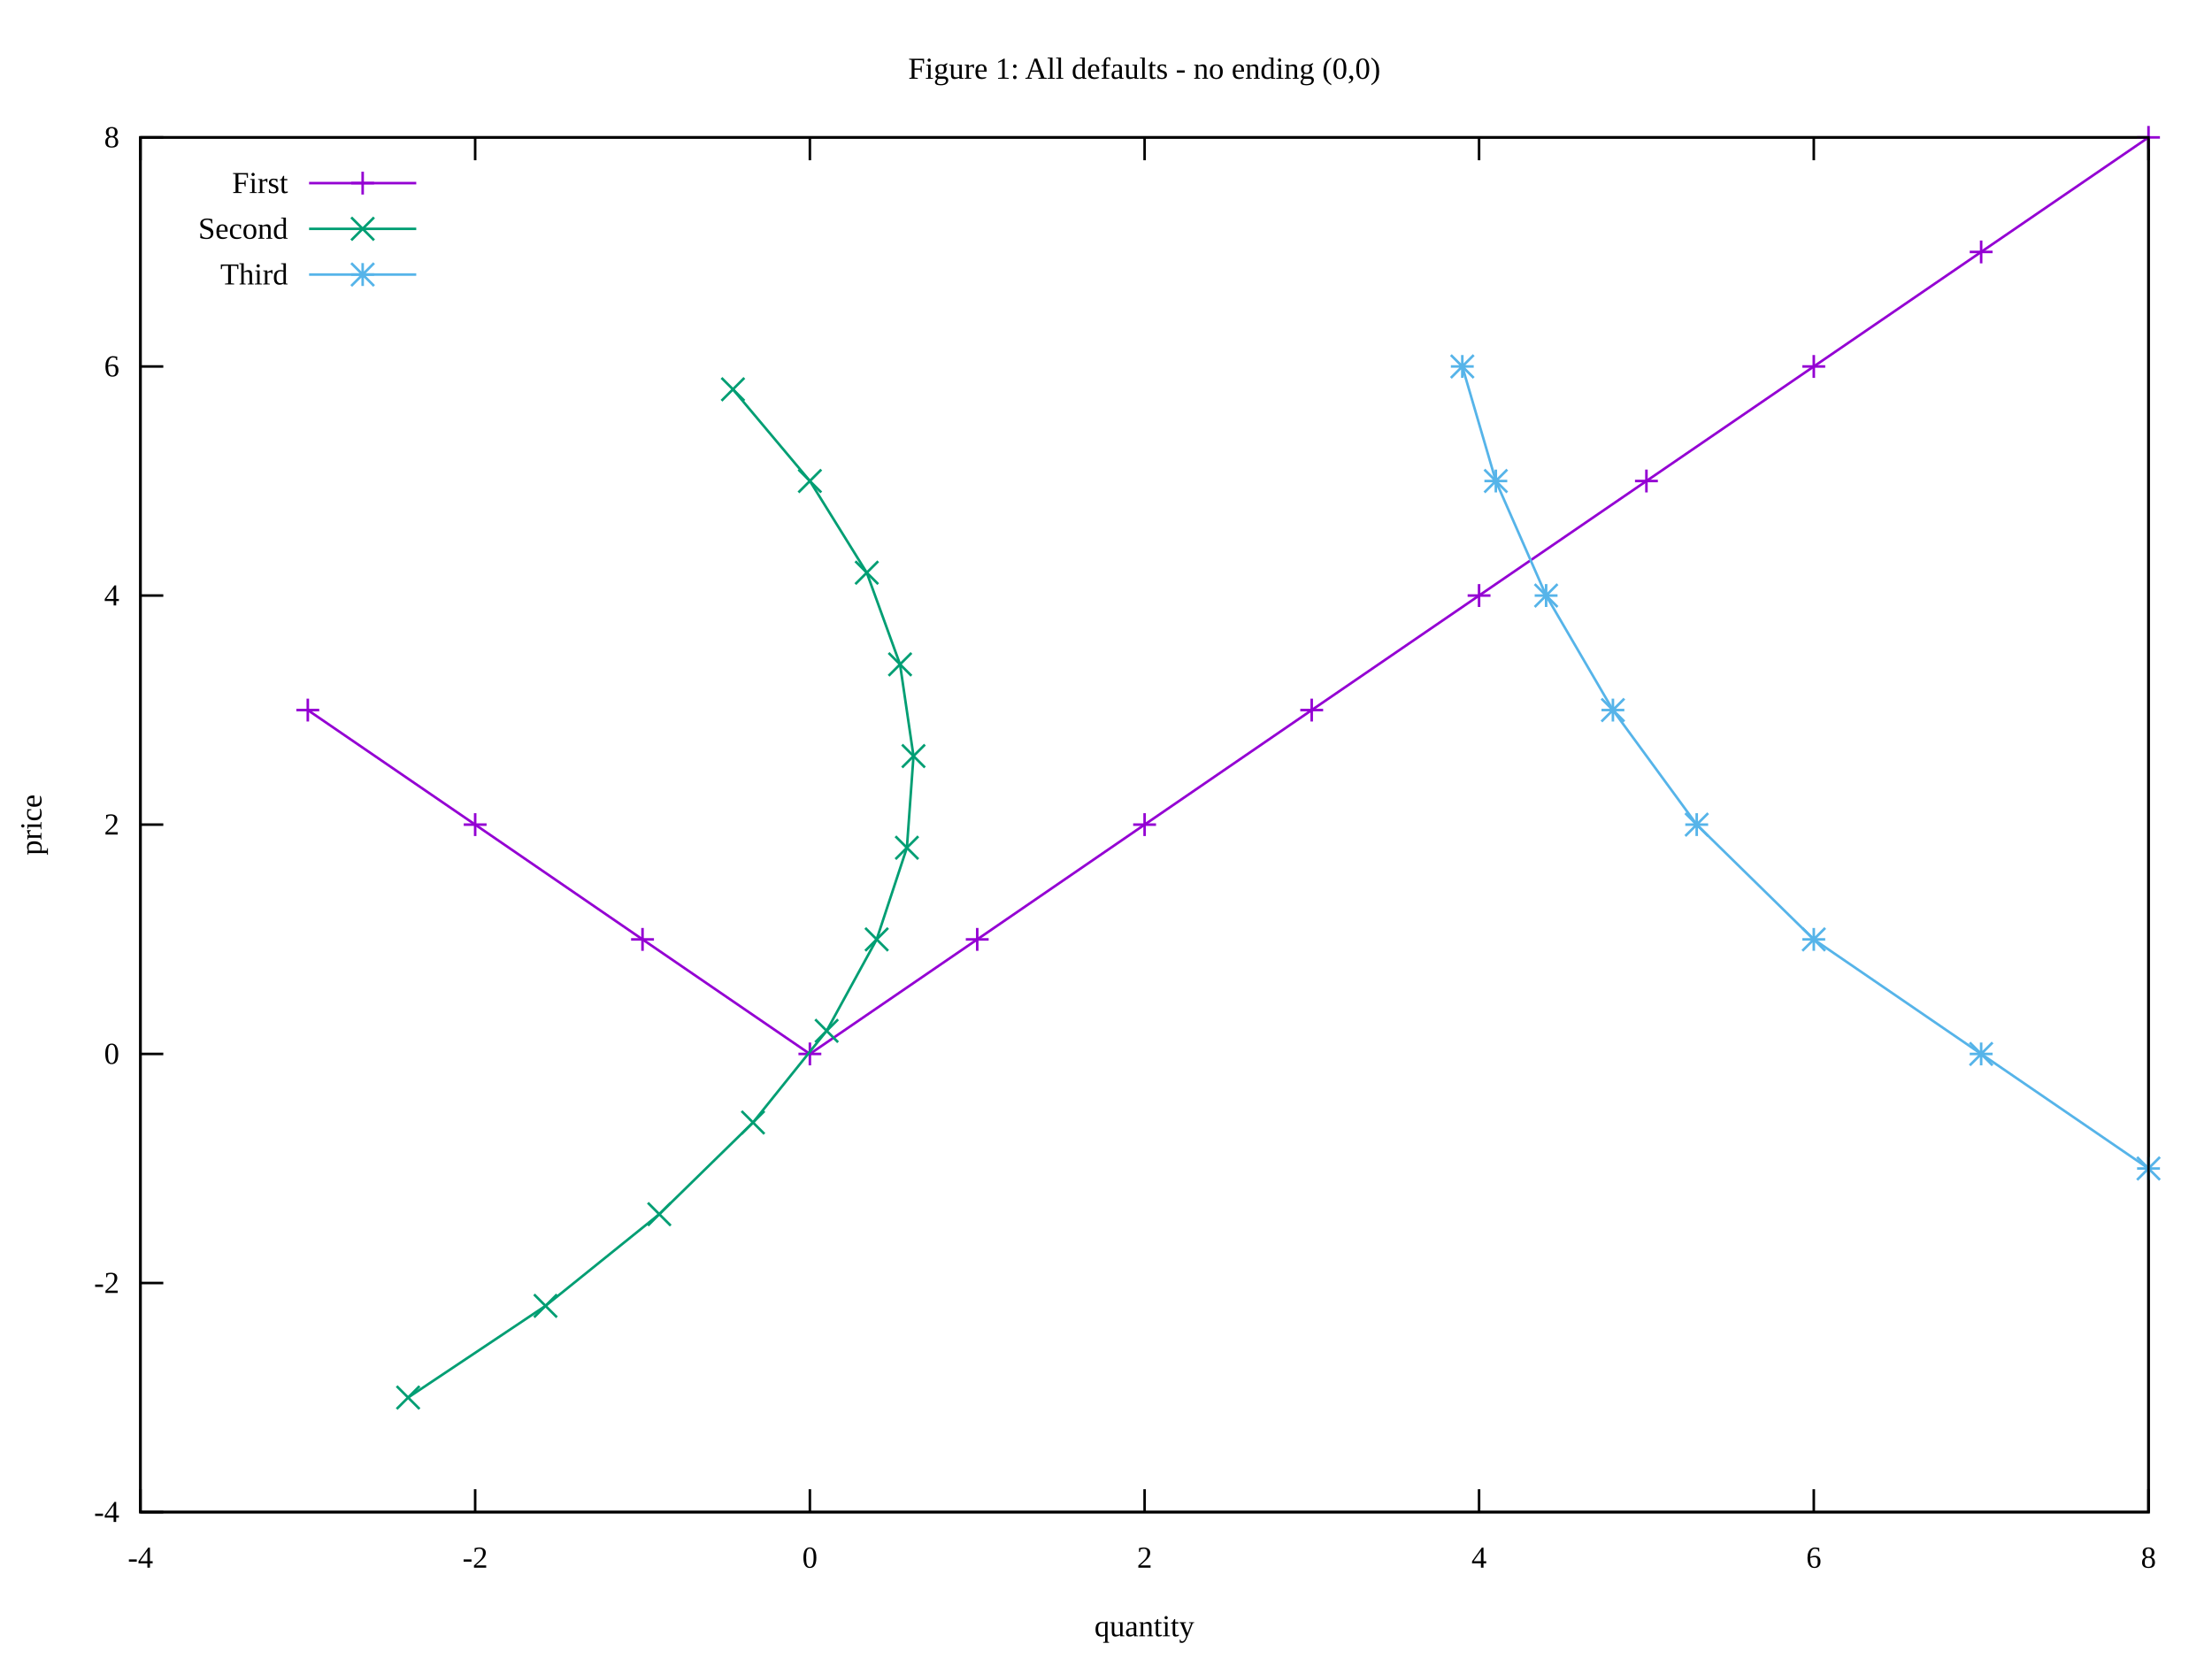
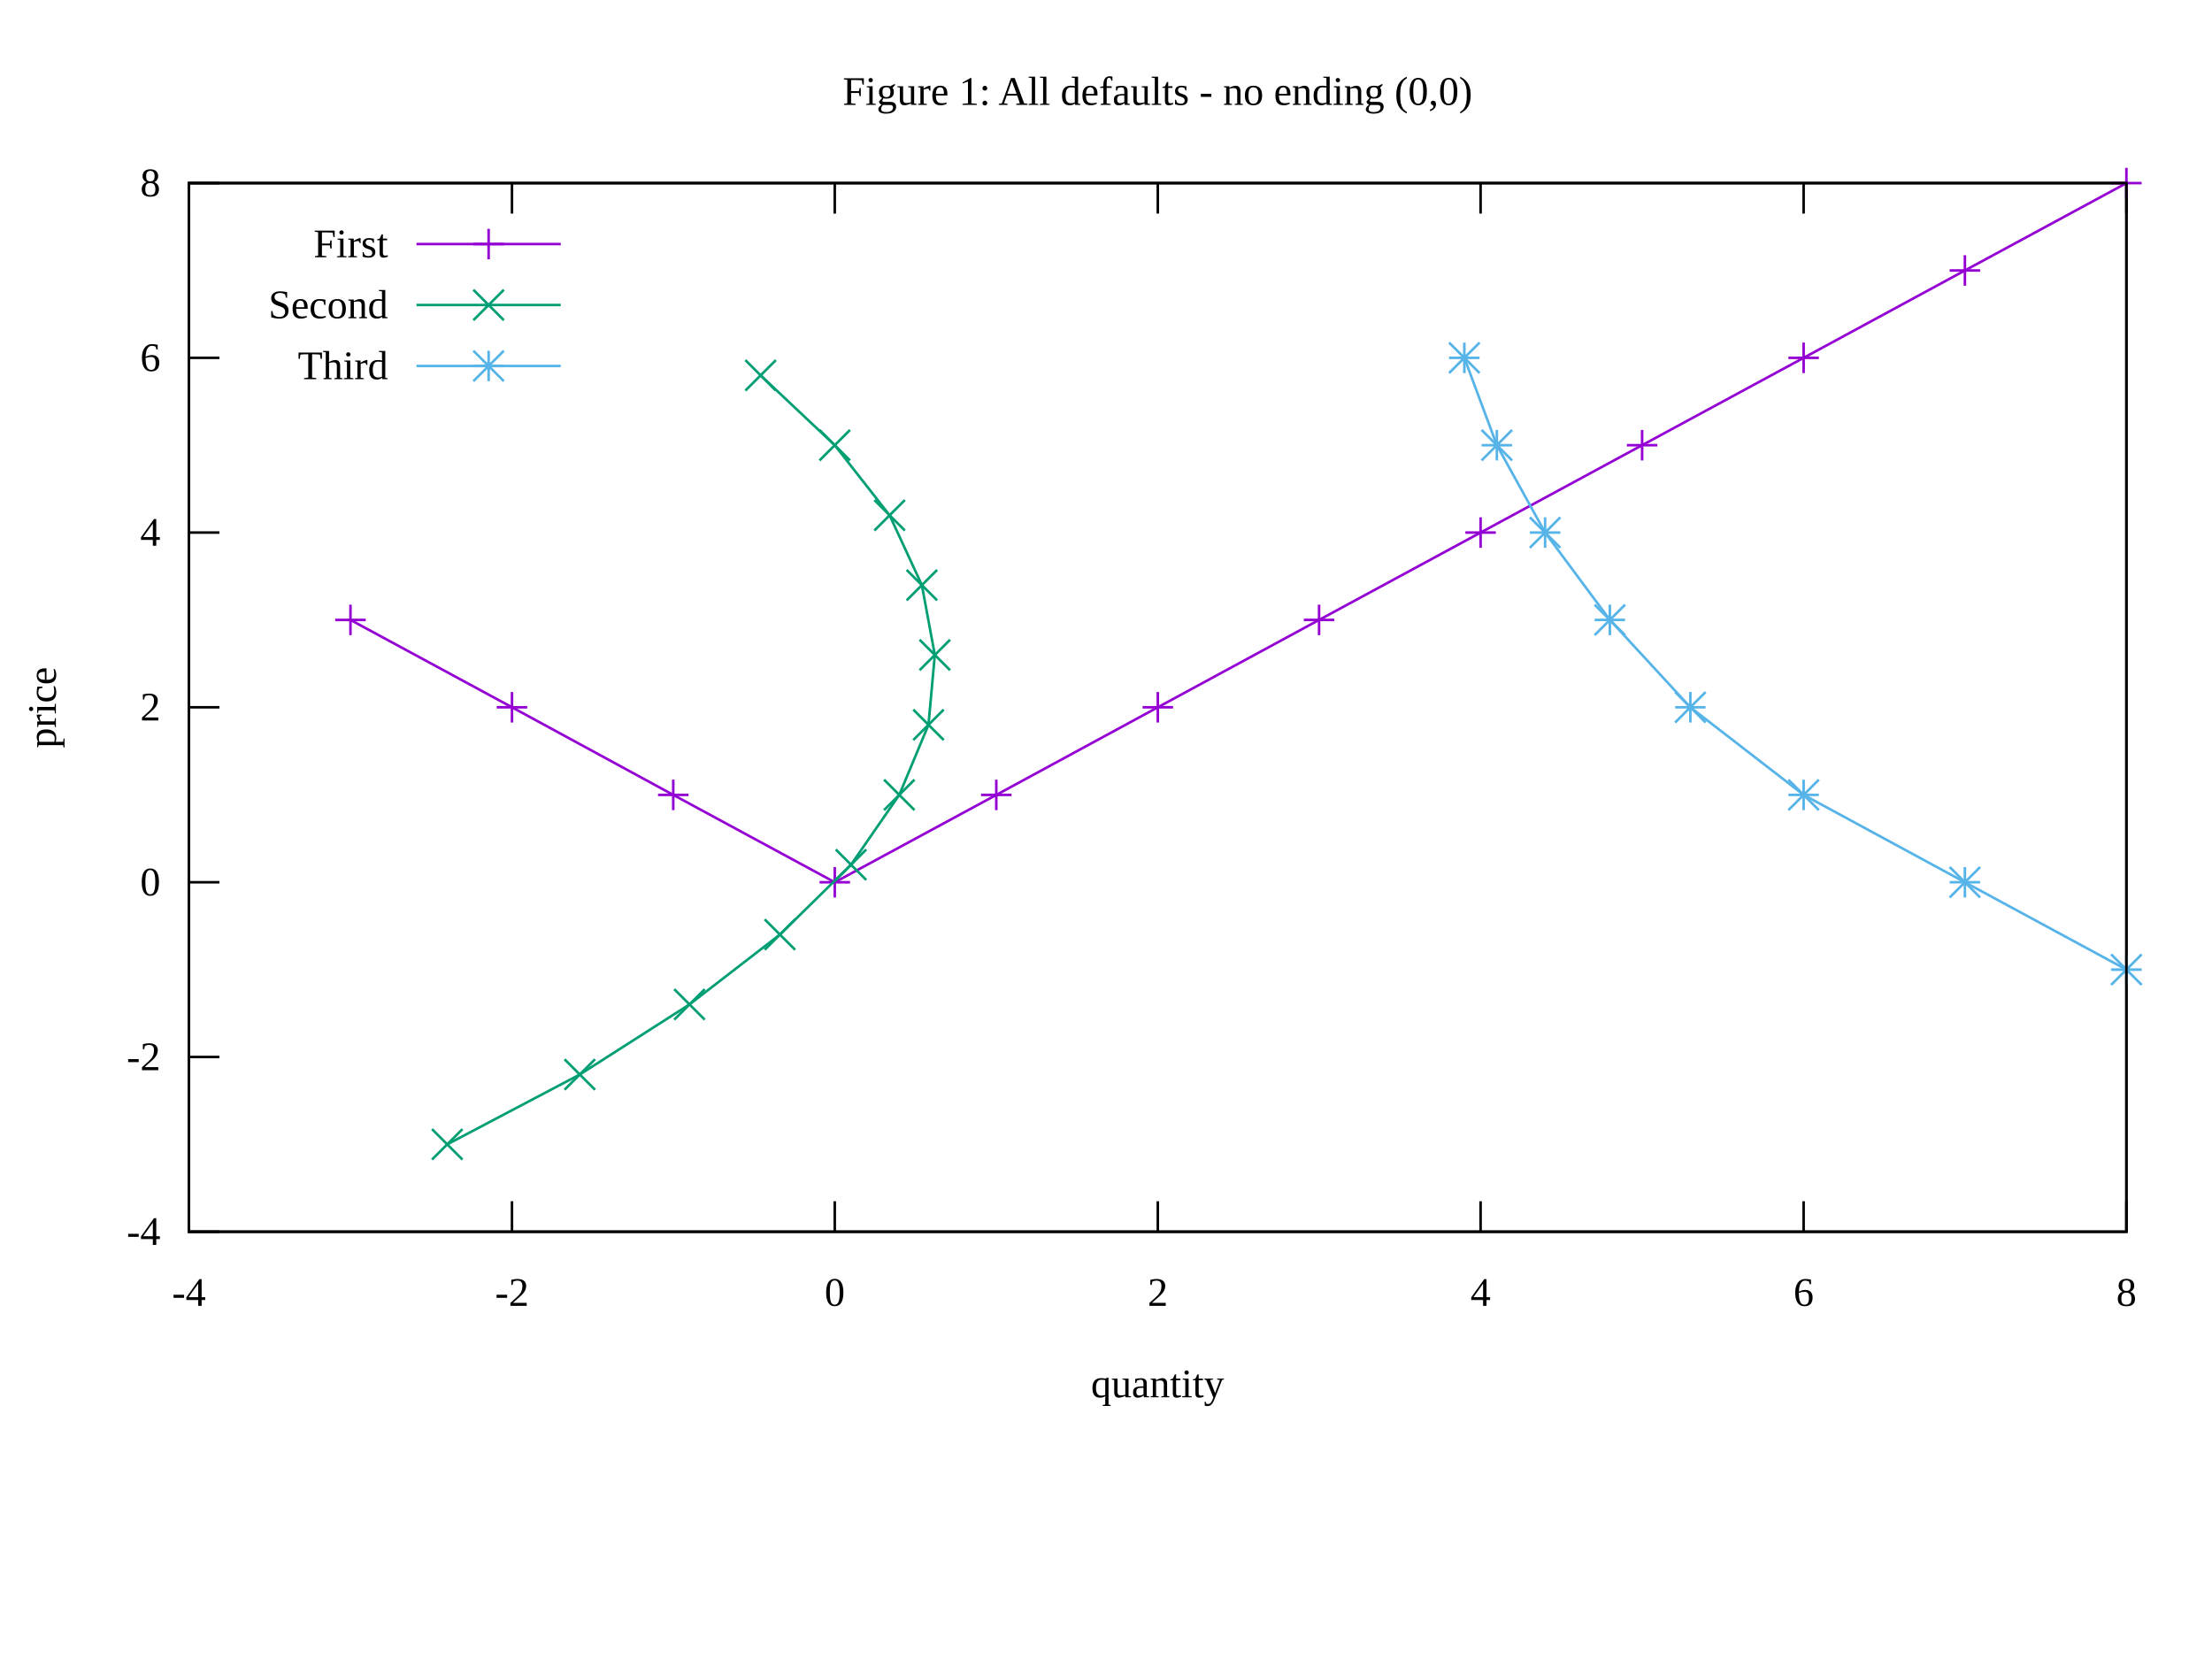
<svg xmlns="http://www.w3.org/2000/svg" xmlns:xlink="http://www.w3.org/1999/xlink" width="871" height="653" viewBox="0 0 871 653">
  <g id="gnuplot_canvas">
    <rect x="0" y="0" width="871" height="653" fill="none" />
    <defs>
      <circle id="gpDot" r="0.5" stroke-width="0.5" />
-       <path id="gpPt0" stroke-width="0.222" stroke="currentColor" d="M-1,0 h2 M0,-1 v2" />
-       <path id="gpPt1" stroke-width="0.222" stroke="currentColor" d="M-1,-1 L1,1 M1,-1 L-1,1" />
-       <path id="gpPt2" stroke-width="0.222" stroke="currentColor" d="M-1,0 L1,0 M0,-1 L0,1 M-1,-1 L1,1 M-1,1 L1,-1" />
-       <rect id="gpPt3" stroke-width="0.222" stroke="currentColor" x="-1" y="-1" width="2" height="2" />
-       <rect id="gpPt4" stroke-width="0.222" stroke="currentColor" fill="currentColor" x="-1" y="-1" width="2" height="2" />
-       <circle id="gpPt5" stroke-width="0.222" stroke="currentColor" cx="0" cy="0" r="1" />
+       <path id="gpPt0" stroke-width="0.167" stroke="currentColor" d="M-1,0 h2 M0,-1 v2" />
+       <path id="gpPt1" stroke-width="0.167" stroke="currentColor" d="M-1,-1 L1,1 M1,-1 L-1,1" />
+       <path id="gpPt2" stroke-width="0.167" stroke="currentColor" d="M-1,0 L1,0 M0,-1 L0,1 M-1,-1 L1,1 M-1,1 L1,-1" />
+       <rect id="gpPt3" stroke-width="0.167" stroke="currentColor" x="-1" y="-1" width="2" height="2" />
+       <rect id="gpPt4" stroke-width="0.167" stroke="currentColor" fill="currentColor" x="-1" y="-1" width="2" height="2" />
+       <circle id="gpPt5" stroke-width="0.167" stroke="currentColor" cx="0" cy="0" r="1" />
      <use xlink:href="#gpPt5" id="gpPt6" fill="currentColor" stroke="none" />
-       <path id="gpPt7" stroke-width="0.222" stroke="currentColor" d="M0,-1.33 L-1.33,0.67 L1.33,0.67 z" />
+       <path id="gpPt7" stroke-width="0.167" stroke="currentColor" d="M0,-1.33 L-1.33,0.67 L1.33,0.67 z" />
      <use xlink:href="#gpPt7" id="gpPt8" fill="currentColor" stroke="none" />
      <use xlink:href="#gpPt7" id="gpPt9" stroke="currentColor" transform="rotate(180)" />
      <use xlink:href="#gpPt9" id="gpPt10" fill="currentColor" stroke="none" />
      <use xlink:href="#gpPt3" id="gpPt11" stroke="currentColor" transform="rotate(45)" />
      <use xlink:href="#gpPt11" id="gpPt12" fill="currentColor" stroke="none" />
-       <path id="gpPt13" stroke-width="0.222" stroke="currentColor" d="M0,1.330 L1.265,0.411 L0.782,-1.067 L-0.782,-1.076 L-1.265,0.411 z" />
+       <path id="gpPt13" stroke-width="0.167" stroke="currentColor" d="M0,1.330 L1.265,0.411 L0.782,-1.067 L-0.782,-1.076 L-1.265,0.411 z" />
      <use xlink:href="#gpPt13" id="gpPt14" fill="currentColor" stroke="none" />
      <filter id="textbox" filterUnits="objectBoundingBox" x="0" y="0" height="1" width="1">
        <feFlood flood-color="white" flood-opacity="1" result="bgnd" />
        <feComposite in="SourceGraphic" in2="bgnd" operator="atop" />
      </filter>
      <filter id="greybox" filterUnits="objectBoundingBox" x="0" y="0" height="1" width="1">
        <feFlood flood-color="lightgrey" flood-opacity="1" result="grey" />
        <feComposite in="SourceGraphic" in2="grey" operator="atop" />
      </filter>
    </defs>
    <g fill="none" color="white" stroke="currentColor" stroke-width="1.00" stroke-linecap="butt" stroke-linejoin="miter">
</g>
    <g fill="none" color="black" stroke="currentColor" stroke-width="1.00" stroke-linecap="butt" stroke-linejoin="miter">
-       <path stroke="black" d="M55.3,595.4 L64.3,595.4  " />
-       <g transform="translate(47.0,599.3)" stroke="none" fill="black" font-family="Times New Roman" font-size="12.00" text-anchor="end">
+       <path stroke="black" d="M74.4,485.0 L86.4,485.0  " />
+       <g transform="translate(63.2,490.2)" stroke="none" fill="black" font-family="Times New Roman" font-size="16.00" text-anchor="end">
        <text>
          <tspan font-family="Times New Roman">-4</tspan>
        </text>
      </g>
    </g>
    <g fill="none" color="black" stroke="currentColor" stroke-width="1.00" stroke-linecap="butt" stroke-linejoin="miter">
-       <path stroke="black" d="M55.3,505.2 L64.3,505.2  " />
-       <g transform="translate(47.0,509.1)" stroke="none" fill="black" font-family="Times New Roman" font-size="12.00" text-anchor="end">
+       <path stroke="black" d="M74.4,416.2 L86.4,416.2  " />
+       <g transform="translate(63.2,421.4)" stroke="none" fill="black" font-family="Times New Roman" font-size="16.00" text-anchor="end">
        <text>
          <tspan font-family="Times New Roman">-2</tspan>
        </text>
      </g>
    </g>
    <g fill="none" color="black" stroke="currentColor" stroke-width="1.00" stroke-linecap="butt" stroke-linejoin="miter">
-       <path stroke="black" d="M55.3,415.0 L64.3,415.0  " />
-       <g transform="translate(47.0,418.9)" stroke="none" fill="black" font-family="Times New Roman" font-size="12.00" text-anchor="end">
+       <path stroke="black" d="M74.4,347.4 L86.4,347.4  " />
+       <g transform="translate(63.2,352.6)" stroke="none" fill="black" font-family="Times New Roman" font-size="16.00" text-anchor="end">
        <text>
          <tspan font-family="Times New Roman"> 0</tspan>
        </text>
      </g>
    </g>
    <g fill="none" color="black" stroke="currentColor" stroke-width="1.00" stroke-linecap="butt" stroke-linejoin="miter">
-       <path stroke="black" d="M55.3,324.7 L64.3,324.7  " />
-       <g transform="translate(47.0,328.6)" stroke="none" fill="black" font-family="Times New Roman" font-size="12.00" text-anchor="end">
+       <path stroke="black" d="M74.4,278.5 L86.4,278.5  " />
+       <g transform="translate(63.2,283.7)" stroke="none" fill="black" font-family="Times New Roman" font-size="16.00" text-anchor="end">
        <text>
          <tspan font-family="Times New Roman"> 2</tspan>
        </text>
      </g>
    </g>
    <g fill="none" color="black" stroke="currentColor" stroke-width="1.00" stroke-linecap="butt" stroke-linejoin="miter">
-       <path stroke="black" d="M55.3,234.5 L64.3,234.5  " />
-       <g transform="translate(47.0,238.4)" stroke="none" fill="black" font-family="Times New Roman" font-size="12.00" text-anchor="end">
+       <path stroke="black" d="M74.4,209.7 L86.4,209.7  " />
+       <g transform="translate(63.2,214.9)" stroke="none" fill="black" font-family="Times New Roman" font-size="16.00" text-anchor="end">
        <text>
          <tspan font-family="Times New Roman"> 4</tspan>
        </text>
      </g>
    </g>
    <g fill="none" color="black" stroke="currentColor" stroke-width="1.00" stroke-linecap="butt" stroke-linejoin="miter">
-       <path stroke="black" d="M55.3,144.3 L64.3,144.3  " />
-       <g transform="translate(47.0,148.2)" stroke="none" fill="black" font-family="Times New Roman" font-size="12.00" text-anchor="end">
+       <path stroke="black" d="M74.4,140.9 L86.4,140.9  " />
+       <g transform="translate(63.2,146.1)" stroke="none" fill="black" font-family="Times New Roman" font-size="16.00" text-anchor="end">
        <text>
          <tspan font-family="Times New Roman"> 6</tspan>
        </text>
      </g>
    </g>
    <g fill="none" color="black" stroke="currentColor" stroke-width="1.00" stroke-linecap="butt" stroke-linejoin="miter">
-       <path stroke="black" d="M55.3,54.1 L64.3,54.1  " />
-       <g transform="translate(47.0,58.0)" stroke="none" fill="black" font-family="Times New Roman" font-size="12.00" text-anchor="end">
+       <path stroke="black" d="M74.4,72.1 L86.4,72.1  " />
+       <g transform="translate(63.2,77.3)" stroke="none" fill="black" font-family="Times New Roman" font-size="16.00" text-anchor="end">
        <text>
          <tspan font-family="Times New Roman"> 8</tspan>
        </text>
      </g>
    </g>
    <g fill="none" color="black" stroke="currentColor" stroke-width="1.00" stroke-linecap="butt" stroke-linejoin="miter">
-       <path stroke="black" d="M55.3,595.4 L55.3,586.4 M55.3,54.1 L55.3,63.1  " />
-       <g transform="translate(55.3,617.3)" stroke="none" fill="black" font-family="Times New Roman" font-size="12.00" text-anchor="middle">
+       <path stroke="black" d="M74.4,485.0 L74.4,473.0 M74.4,72.1 L74.4,84.1  " />
+       <g transform="translate(74.4,514.2)" stroke="none" fill="black" font-family="Times New Roman" font-size="16.00" text-anchor="middle">
        <text>
          <tspan font-family="Times New Roman">-4</tspan>
        </text>
      </g>
    </g>
    <g fill="none" color="black" stroke="currentColor" stroke-width="1.00" stroke-linecap="butt" stroke-linejoin="miter">
-       <path stroke="black" d="M187.1,595.4 L187.1,586.4 M187.1,54.1 L187.1,63.1  " />
-       <g transform="translate(187.1,617.3)" stroke="none" fill="black" font-family="Times New Roman" font-size="12.00" text-anchor="middle">
+       <path stroke="black" d="M201.6,485.0 L201.6,473.0 M201.6,72.1 L201.6,84.1  " />
+       <g transform="translate(201.6,514.2)" stroke="none" fill="black" font-family="Times New Roman" font-size="16.00" text-anchor="middle">
        <text>
          <tspan font-family="Times New Roman">-2</tspan>
        </text>
      </g>
    </g>
    <g fill="none" color="black" stroke="currentColor" stroke-width="1.00" stroke-linecap="butt" stroke-linejoin="miter">
-       <path stroke="black" d="M318.9,595.4 L318.9,586.4 M318.9,54.1 L318.9,63.1  " />
-       <g transform="translate(318.9,617.3)" stroke="none" fill="black" font-family="Times New Roman" font-size="12.00" text-anchor="middle">
+       <path stroke="black" d="M328.7,485.0 L328.7,473.0 M328.7,72.1 L328.7,84.1  " />
+       <g transform="translate(328.7,514.2)" stroke="none" fill="black" font-family="Times New Roman" font-size="16.00" text-anchor="middle">
        <text>
          <tspan font-family="Times New Roman"> 0</tspan>
        </text>
      </g>
    </g>
    <g fill="none" color="black" stroke="currentColor" stroke-width="1.00" stroke-linecap="butt" stroke-linejoin="miter">
-       <path stroke="black" d="M450.7,595.4 L450.7,586.4 M450.7,54.1 L450.7,63.1  " />
-       <g transform="translate(450.7,617.3)" stroke="none" fill="black" font-family="Times New Roman" font-size="12.00" text-anchor="middle">
+       <path stroke="black" d="M455.9,485.0 L455.9,473.0 M455.9,72.1 L455.9,84.1  " />
+       <g transform="translate(455.9,514.2)" stroke="none" fill="black" font-family="Times New Roman" font-size="16.00" text-anchor="middle">
        <text>
          <tspan font-family="Times New Roman"> 2</tspan>
        </text>
      </g>
    </g>
    <g fill="none" color="black" stroke="currentColor" stroke-width="1.00" stroke-linecap="butt" stroke-linejoin="miter">
-       <path stroke="black" d="M582.4,595.4 L582.4,586.4 M582.4,54.1 L582.4,63.1  " />
-       <g transform="translate(582.4,617.3)" stroke="none" fill="black" font-family="Times New Roman" font-size="12.00" text-anchor="middle">
+       <path stroke="black" d="M583.0,485.0 L583.0,473.0 M583.0,72.1 L583.0,84.1  " />
+       <g transform="translate(583.0,514.2)" stroke="none" fill="black" font-family="Times New Roman" font-size="16.00" text-anchor="middle">
        <text>
          <tspan font-family="Times New Roman"> 4</tspan>
        </text>
      </g>
    </g>
    <g fill="none" color="black" stroke="currentColor" stroke-width="1.00" stroke-linecap="butt" stroke-linejoin="miter">
-       <path stroke="black" d="M714.2,595.4 L714.2,586.4 M714.2,54.1 L714.2,63.1  " />
-       <g transform="translate(714.2,617.3)" stroke="none" fill="black" font-family="Times New Roman" font-size="12.00" text-anchor="middle">
+       <path stroke="black" d="M710.2,485.0 L710.2,473.0 M710.2,72.1 L710.2,84.1  " />
+       <g transform="translate(710.2,514.2)" stroke="none" fill="black" font-family="Times New Roman" font-size="16.00" text-anchor="middle">
        <text>
          <tspan font-family="Times New Roman"> 6</tspan>
        </text>
      </g>
    </g>
    <g fill="none" color="black" stroke="currentColor" stroke-width="1.00" stroke-linecap="butt" stroke-linejoin="miter">
-       <path stroke="black" d="M846.0,595.4 L846.0,586.4 M846.0,54.1 L846.0,63.1  " />
-       <g transform="translate(846.0,617.3)" stroke="none" fill="black" font-family="Times New Roman" font-size="12.00" text-anchor="middle">
+       <path stroke="black" d="M837.3,485.0 L837.3,473.0 M837.3,72.1 L837.3,84.1  " />
+       <g transform="translate(837.3,514.2)" stroke="none" fill="black" font-family="Times New Roman" font-size="16.00" text-anchor="middle">
        <text>
          <tspan font-family="Times New Roman"> 8</tspan>
        </text>
      </g>
    </g>
    <g fill="none" color="black" stroke="currentColor" stroke-width="1.00" stroke-linecap="butt" stroke-linejoin="miter">
</g>
    <g fill="none" color="black" stroke="currentColor" stroke-width="1.00" stroke-linecap="butt" stroke-linejoin="miter">
-       <path stroke="black" d="M55.3,54.1 L55.3,595.4 L846.0,595.4 L846.0,54.1 L55.3,54.1 Z  " />
-     </g>
-     <g fill="none" color="black" stroke="currentColor" stroke-width="1.00" stroke-linecap="butt" stroke-linejoin="miter">
-       <g transform="translate(16.3,324.8) rotate(270)" stroke="none" fill="black" font-family="Times New Roman" font-size="12.00" text-anchor="middle">
+       <path stroke="black" d="M74.4,72.1 L74.4,485.0 L837.3,485.0 L837.3,72.1 L74.4,72.1 Z  " />
+     </g>
+     <g fill="none" color="black" stroke="currentColor" stroke-width="1.00" stroke-linecap="butt" stroke-linejoin="miter">
+       <g transform="translate(22.0,278.6) rotate(270)" stroke="none" fill="black" font-family="Times New Roman" font-size="16.00" text-anchor="middle">
        <text>
          <tspan font-family="Times New Roman">price</tspan>
        </text>
      </g>
    </g>
    <g fill="none" color="black" stroke="currentColor" stroke-width="1.00" stroke-linecap="butt" stroke-linejoin="miter">
-       <g transform="translate(450.6,644.3)" stroke="none" fill="black" font-family="Times New Roman" font-size="12.00" text-anchor="middle">
+       <g transform="translate(455.8,550.2)" stroke="none" fill="black" font-family="Times New Roman" font-size="16.00" text-anchor="middle">
        <text>
          <tspan font-family="Times New Roman">quantity</tspan>
        </text>
      </g>
    </g>
    <g fill="none" color="black" stroke="currentColor" stroke-width="1.00" stroke-linecap="butt" stroke-linejoin="miter">
-       <g transform="translate(450.6,31.0)" stroke="none" fill="black" font-family="Times New Roman" font-size="12.00" text-anchor="middle">
+       <g transform="translate(455.8,41.3)" stroke="none" fill="black" font-family="Times New Roman" font-size="16.00" text-anchor="middle">
        <text>
          <tspan font-family="Times New Roman">Figure 1: All defaults - no ending (0,0)</tspan>
        </text>
      </g>
    </g>
    <g id="gnuplot_plot_1">
      <g fill="none" color="black" stroke="currentColor" stroke-width="1.00" stroke-linecap="butt" stroke-linejoin="miter">
-         <g transform="translate(113.4,76.0)" stroke="none" fill="black" font-family="Times New Roman" font-size="12.00" text-anchor="end">
+         <g transform="translate(152.8,101.3)" stroke="none" fill="black" font-family="Times New Roman" font-size="16.00" text-anchor="end">
          <text>
            <tspan font-family="Times New Roman">First</tspan>
          </text>
        </g>
      </g>
      <g fill="none" color="black" stroke="currentColor" stroke-width="1.00" stroke-linecap="butt" stroke-linejoin="miter">
-         <path stroke="rgb(148,   0, 211)" d="M121.7,72.1 L163.9,72.1 M121.2,279.6 L187.1,324.7 L253.0,369.9 L318.9,415.0 L384.8,369.9 L450.7,324.7   L516.5,279.6 L582.4,234.5 L648.3,189.4 L714.2,144.3 L780.1,99.2 L846.0,54.1  " />
-         <use xlink:href="#gpPt0" transform="translate(121.2,279.6) scale(4.50)" color="rgb(148,   0, 211)" />
-         <use xlink:href="#gpPt0" transform="translate(187.1,324.7) scale(4.50)" color="rgb(148,   0, 211)" />
-         <use xlink:href="#gpPt0" transform="translate(253.0,369.9) scale(4.50)" color="rgb(148,   0, 211)" />
-         <use xlink:href="#gpPt0" transform="translate(318.9,415.0) scale(4.50)" color="rgb(148,   0, 211)" />
-         <use xlink:href="#gpPt0" transform="translate(384.8,369.9) scale(4.50)" color="rgb(148,   0, 211)" />
-         <use xlink:href="#gpPt0" transform="translate(450.7,324.7) scale(4.50)" color="rgb(148,   0, 211)" />
-         <use xlink:href="#gpPt0" transform="translate(516.5,279.6) scale(4.50)" color="rgb(148,   0, 211)" />
-         <use xlink:href="#gpPt0" transform="translate(582.4,234.5) scale(4.50)" color="rgb(148,   0, 211)" />
-         <use xlink:href="#gpPt0" transform="translate(648.3,189.4) scale(4.50)" color="rgb(148,   0, 211)" />
-         <use xlink:href="#gpPt0" transform="translate(714.2,144.3) scale(4.50)" color="rgb(148,   0, 211)" />
-         <use xlink:href="#gpPt0" transform="translate(780.1,99.2) scale(4.50)" color="rgb(148,   0, 211)" />
-         <use xlink:href="#gpPt0" transform="translate(846.0,54.1) scale(4.50)" color="rgb(148,   0, 211)" />
-         <use xlink:href="#gpPt0" transform="translate(142.8,72.1) scale(4.50)" color="rgb(148,   0, 211)" />
+         <path stroke="rgb(148,   0, 211)" d="M164.0,96.1 L220.8,96.1 M138.0,244.1 L201.6,278.5 L265.1,313.0 L328.7,347.4 L392.3,313.0 L455.9,278.5   L519.4,244.1 L583.0,209.7 L646.6,175.3 L710.2,140.9 L773.7,106.5 L837.3,72.1  " />
+         <use xlink:href="#gpPt0" transform="translate(138.0,244.1) scale(6.00)" color="rgb(148,   0, 211)" />
+         <use xlink:href="#gpPt0" transform="translate(201.6,278.5) scale(6.00)" color="rgb(148,   0, 211)" />
+         <use xlink:href="#gpPt0" transform="translate(265.1,313.0) scale(6.00)" color="rgb(148,   0, 211)" />
+         <use xlink:href="#gpPt0" transform="translate(328.7,347.4) scale(6.00)" color="rgb(148,   0, 211)" />
+         <use xlink:href="#gpPt0" transform="translate(392.3,313.0) scale(6.00)" color="rgb(148,   0, 211)" />
+         <use xlink:href="#gpPt0" transform="translate(455.9,278.5) scale(6.00)" color="rgb(148,   0, 211)" />
+         <use xlink:href="#gpPt0" transform="translate(519.4,244.1) scale(6.00)" color="rgb(148,   0, 211)" />
+         <use xlink:href="#gpPt0" transform="translate(583.0,209.7) scale(6.00)" color="rgb(148,   0, 211)" />
+         <use xlink:href="#gpPt0" transform="translate(646.6,175.3) scale(6.00)" color="rgb(148,   0, 211)" />
+         <use xlink:href="#gpPt0" transform="translate(710.2,140.9) scale(6.00)" color="rgb(148,   0, 211)" />
+         <use xlink:href="#gpPt0" transform="translate(773.7,106.5) scale(6.00)" color="rgb(148,   0, 211)" />
+         <use xlink:href="#gpPt0" transform="translate(837.3,72.1) scale(6.00)" color="rgb(148,   0, 211)" />
+         <use xlink:href="#gpPt0" transform="translate(192.4,96.1) scale(6.00)" color="rgb(148,   0, 211)" />
      </g>
    </g>
    <g id="gnuplot_plot_2">
      <g fill="none" color="black" stroke="currentColor" stroke-width="1.00" stroke-linecap="butt" stroke-linejoin="miter">
-         <g transform="translate(113.4,94.0)" stroke="none" fill="black" font-family="Times New Roman" font-size="12.00" text-anchor="end">
+         <g transform="translate(152.8,125.3)" stroke="none" fill="black" font-family="Times New Roman" font-size="16.00" text-anchor="end">
          <text>
            <tspan font-family="Times New Roman">Second</tspan>
          </text>
        </g>
      </g>
      <g fill="none" color="black" stroke="currentColor" stroke-width="1.00" stroke-linecap="butt" stroke-linejoin="miter">
-         <path stroke="rgb(  0, 158, 115)" d="M121.7,90.1 L163.9,90.1 M160.7,550.3 L214.8,514.2 L259.6,478.1 L296.5,442.0 L325.5,405.9 L345.2,369.9   L357.1,333.8 L359.7,297.7 L354.4,261.6 L341.3,225.5 L318.9,189.4 L288.6,153.3  " />
-         <use xlink:href="#gpPt1" transform="translate(160.7,550.3) scale(4.50)" color="rgb(  0, 158, 115)" />
-         <use xlink:href="#gpPt1" transform="translate(214.8,514.2) scale(4.50)" color="rgb(  0, 158, 115)" />
-         <use xlink:href="#gpPt1" transform="translate(259.6,478.1) scale(4.50)" color="rgb(  0, 158, 115)" />
-         <use xlink:href="#gpPt1" transform="translate(296.5,442.0) scale(4.50)" color="rgb(  0, 158, 115)" />
-         <use xlink:href="#gpPt1" transform="translate(325.5,405.9) scale(4.50)" color="rgb(  0, 158, 115)" />
-         <use xlink:href="#gpPt1" transform="translate(345.2,369.9) scale(4.50)" color="rgb(  0, 158, 115)" />
-         <use xlink:href="#gpPt1" transform="translate(357.1,333.8) scale(4.50)" color="rgb(  0, 158, 115)" />
-         <use xlink:href="#gpPt1" transform="translate(359.7,297.7) scale(4.50)" color="rgb(  0, 158, 115)" />
-         <use xlink:href="#gpPt1" transform="translate(354.4,261.6) scale(4.50)" color="rgb(  0, 158, 115)" />
-         <use xlink:href="#gpPt1" transform="translate(341.3,225.5) scale(4.50)" color="rgb(  0, 158, 115)" />
-         <use xlink:href="#gpPt1" transform="translate(318.9,189.4) scale(4.50)" color="rgb(  0, 158, 115)" />
-         <use xlink:href="#gpPt1" transform="translate(288.6,153.3) scale(4.50)" color="rgb(  0, 158, 115)" />
-         <use xlink:href="#gpPt1" transform="translate(142.8,90.1) scale(4.50)" color="rgb(  0, 158, 115)" />
+         <path stroke="rgb(  0, 158, 115)" d="M164.0,120.1 L220.8,120.1 M176.1,450.6 L228.3,423.1 L271.5,395.5 L307.1,368.0 L335.1,340.5 L354.1,313.0   L365.6,285.4 L368.1,257.9 L363.0,230.4 L350.3,202.9 L328.7,175.3 L299.5,147.8  " />
+         <use xlink:href="#gpPt1" transform="translate(176.1,450.6) scale(6.00)" color="rgb(  0, 158, 115)" />
+         <use xlink:href="#gpPt1" transform="translate(228.3,423.1) scale(6.00)" color="rgb(  0, 158, 115)" />
+         <use xlink:href="#gpPt1" transform="translate(271.5,395.5) scale(6.00)" color="rgb(  0, 158, 115)" />
+         <use xlink:href="#gpPt1" transform="translate(307.1,368.0) scale(6.00)" color="rgb(  0, 158, 115)" />
+         <use xlink:href="#gpPt1" transform="translate(335.1,340.5) scale(6.00)" color="rgb(  0, 158, 115)" />
+         <use xlink:href="#gpPt1" transform="translate(354.1,313.0) scale(6.00)" color="rgb(  0, 158, 115)" />
+         <use xlink:href="#gpPt1" transform="translate(365.6,285.4) scale(6.00)" color="rgb(  0, 158, 115)" />
+         <use xlink:href="#gpPt1" transform="translate(368.1,257.9) scale(6.00)" color="rgb(  0, 158, 115)" />
+         <use xlink:href="#gpPt1" transform="translate(363.0,230.4) scale(6.00)" color="rgb(  0, 158, 115)" />
+         <use xlink:href="#gpPt1" transform="translate(350.3,202.9) scale(6.00)" color="rgb(  0, 158, 115)" />
+         <use xlink:href="#gpPt1" transform="translate(328.7,175.3) scale(6.00)" color="rgb(  0, 158, 115)" />
+         <use xlink:href="#gpPt1" transform="translate(299.5,147.8) scale(6.00)" color="rgb(  0, 158, 115)" />
+         <use xlink:href="#gpPt1" transform="translate(192.4,120.1) scale(6.00)" color="rgb(  0, 158, 115)" />
      </g>
    </g>
    <g id="gnuplot_plot_3">
      <g fill="none" color="black" stroke="currentColor" stroke-width="1.00" stroke-linecap="butt" stroke-linejoin="miter">
-         <g transform="translate(113.4,112.0)" stroke="none" fill="black" font-family="Times New Roman" font-size="12.00" text-anchor="end">
+         <g transform="translate(152.8,149.3)" stroke="none" fill="black" font-family="Times New Roman" font-size="16.00" text-anchor="end">
          <text>
            <tspan font-family="Times New Roman">Third</tspan>
          </text>
        </g>
      </g>
      <g fill="none" color="black" stroke="currentColor" stroke-width="1.00" stroke-linecap="butt" stroke-linejoin="miter">
-         <path stroke="rgb( 86, 180, 233)" d="M121.7,108.1 L163.9,108.1 M846.0,460.1 L780.1,415.0 L714.2,369.9 L668.1,324.7 L635.1,279.6 L608.8,234.5   L589.0,189.4 L575.8,144.3  " />
-         <use xlink:href="#gpPt2" transform="translate(846.0,460.1) scale(4.50)" color="rgb( 86, 180, 233)" />
-         <use xlink:href="#gpPt2" transform="translate(780.1,415.0) scale(4.50)" color="rgb( 86, 180, 233)" />
-         <use xlink:href="#gpPt2" transform="translate(714.2,369.9) scale(4.50)" color="rgb( 86, 180, 233)" />
-         <use xlink:href="#gpPt2" transform="translate(668.1,324.7) scale(4.50)" color="rgb( 86, 180, 233)" />
-         <use xlink:href="#gpPt2" transform="translate(635.1,279.6) scale(4.50)" color="rgb( 86, 180, 233)" />
-         <use xlink:href="#gpPt2" transform="translate(608.8,234.5) scale(4.50)" color="rgb( 86, 180, 233)" />
-         <use xlink:href="#gpPt2" transform="translate(589.0,189.4) scale(4.50)" color="rgb( 86, 180, 233)" />
-         <use xlink:href="#gpPt2" transform="translate(575.8,144.3) scale(4.50)" color="rgb( 86, 180, 233)" />
-         <use xlink:href="#gpPt2" transform="translate(142.8,108.1) scale(4.50)" color="rgb( 86, 180, 233)" />
+         <path stroke="rgb( 86, 180, 233)" d="M164.0,144.1 L220.8,144.1 M837.3,381.8 L773.7,347.4 L710.2,313.0 L665.6,278.5 L633.9,244.1 L608.4,209.7   L589.4,175.3 L576.6,140.9  " />
+         <use xlink:href="#gpPt2" transform="translate(837.3,381.8) scale(6.00)" color="rgb( 86, 180, 233)" />
+         <use xlink:href="#gpPt2" transform="translate(773.7,347.4) scale(6.00)" color="rgb( 86, 180, 233)" />
+         <use xlink:href="#gpPt2" transform="translate(710.2,313.0) scale(6.00)" color="rgb( 86, 180, 233)" />
+         <use xlink:href="#gpPt2" transform="translate(665.6,278.5) scale(6.00)" color="rgb( 86, 180, 233)" />
+         <use xlink:href="#gpPt2" transform="translate(633.9,244.1) scale(6.00)" color="rgb( 86, 180, 233)" />
+         <use xlink:href="#gpPt2" transform="translate(608.4,209.7) scale(6.00)" color="rgb( 86, 180, 233)" />
+         <use xlink:href="#gpPt2" transform="translate(589.4,175.3) scale(6.00)" color="rgb( 86, 180, 233)" />
+         <use xlink:href="#gpPt2" transform="translate(576.6,140.9) scale(6.00)" color="rgb( 86, 180, 233)" />
+         <use xlink:href="#gpPt2" transform="translate(192.4,144.1) scale(6.00)" color="rgb( 86, 180, 233)" />
      </g>
    </g>
    <g fill="none" color="white" stroke="rgb( 86, 180, 233)" stroke-width="2.00" stroke-linecap="butt" stroke-linejoin="miter">
</g>
    <g fill="none" color="black" stroke="currentColor" stroke-width="2.00" stroke-linecap="butt" stroke-linejoin="miter">
</g>
    <g fill="none" color="black" stroke="black" stroke-width="1.00" stroke-linecap="butt" stroke-linejoin="miter">
</g>
    <g fill="none" color="black" stroke="currentColor" stroke-width="1.00" stroke-linecap="butt" stroke-linejoin="miter">
-       <path stroke="black" d="M55.3,54.1 L55.3,595.4 L846.0,595.4 L846.0,54.1 L55.3,54.1 Z  " />
+       <path stroke="black" d="M74.4,72.1 L74.4,485.0 L837.3,485.0 L837.3,72.1 L74.4,72.1 Z  " />
    </g>
    <g fill="none" color="black" stroke="currentColor" stroke-width="1.00" stroke-linecap="butt" stroke-linejoin="miter">
</g>
  </g>
</svg>
